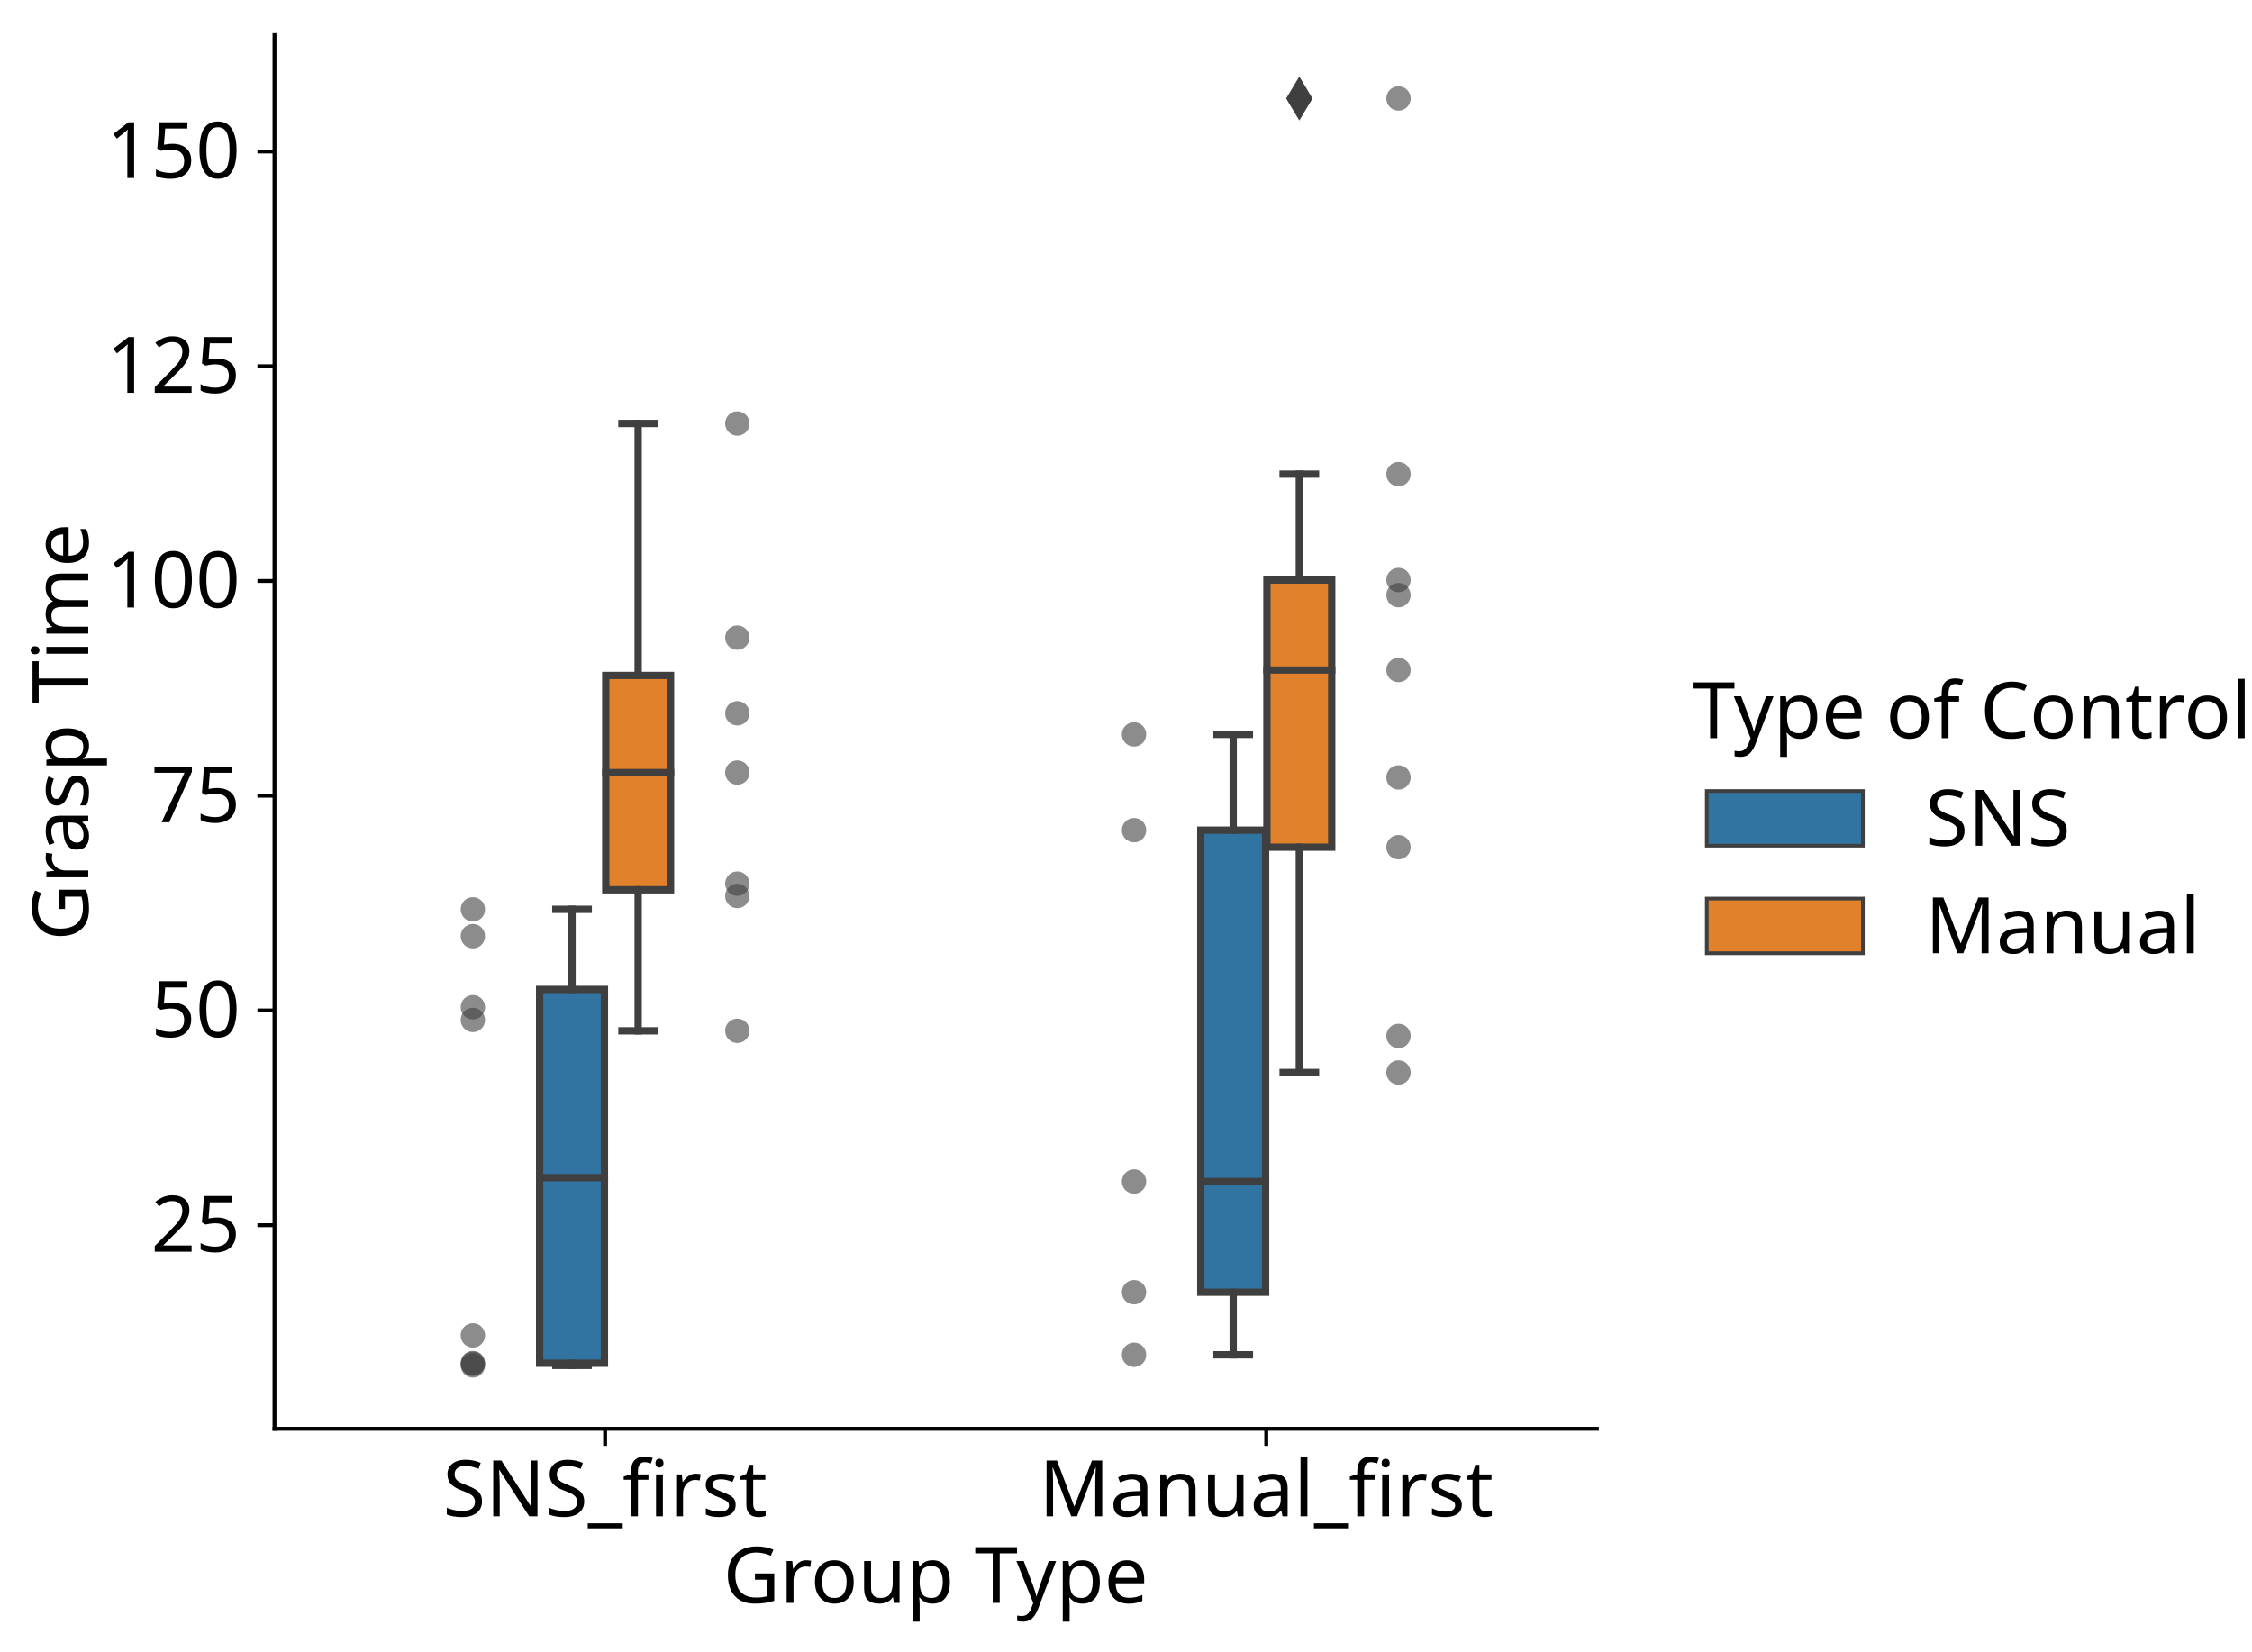
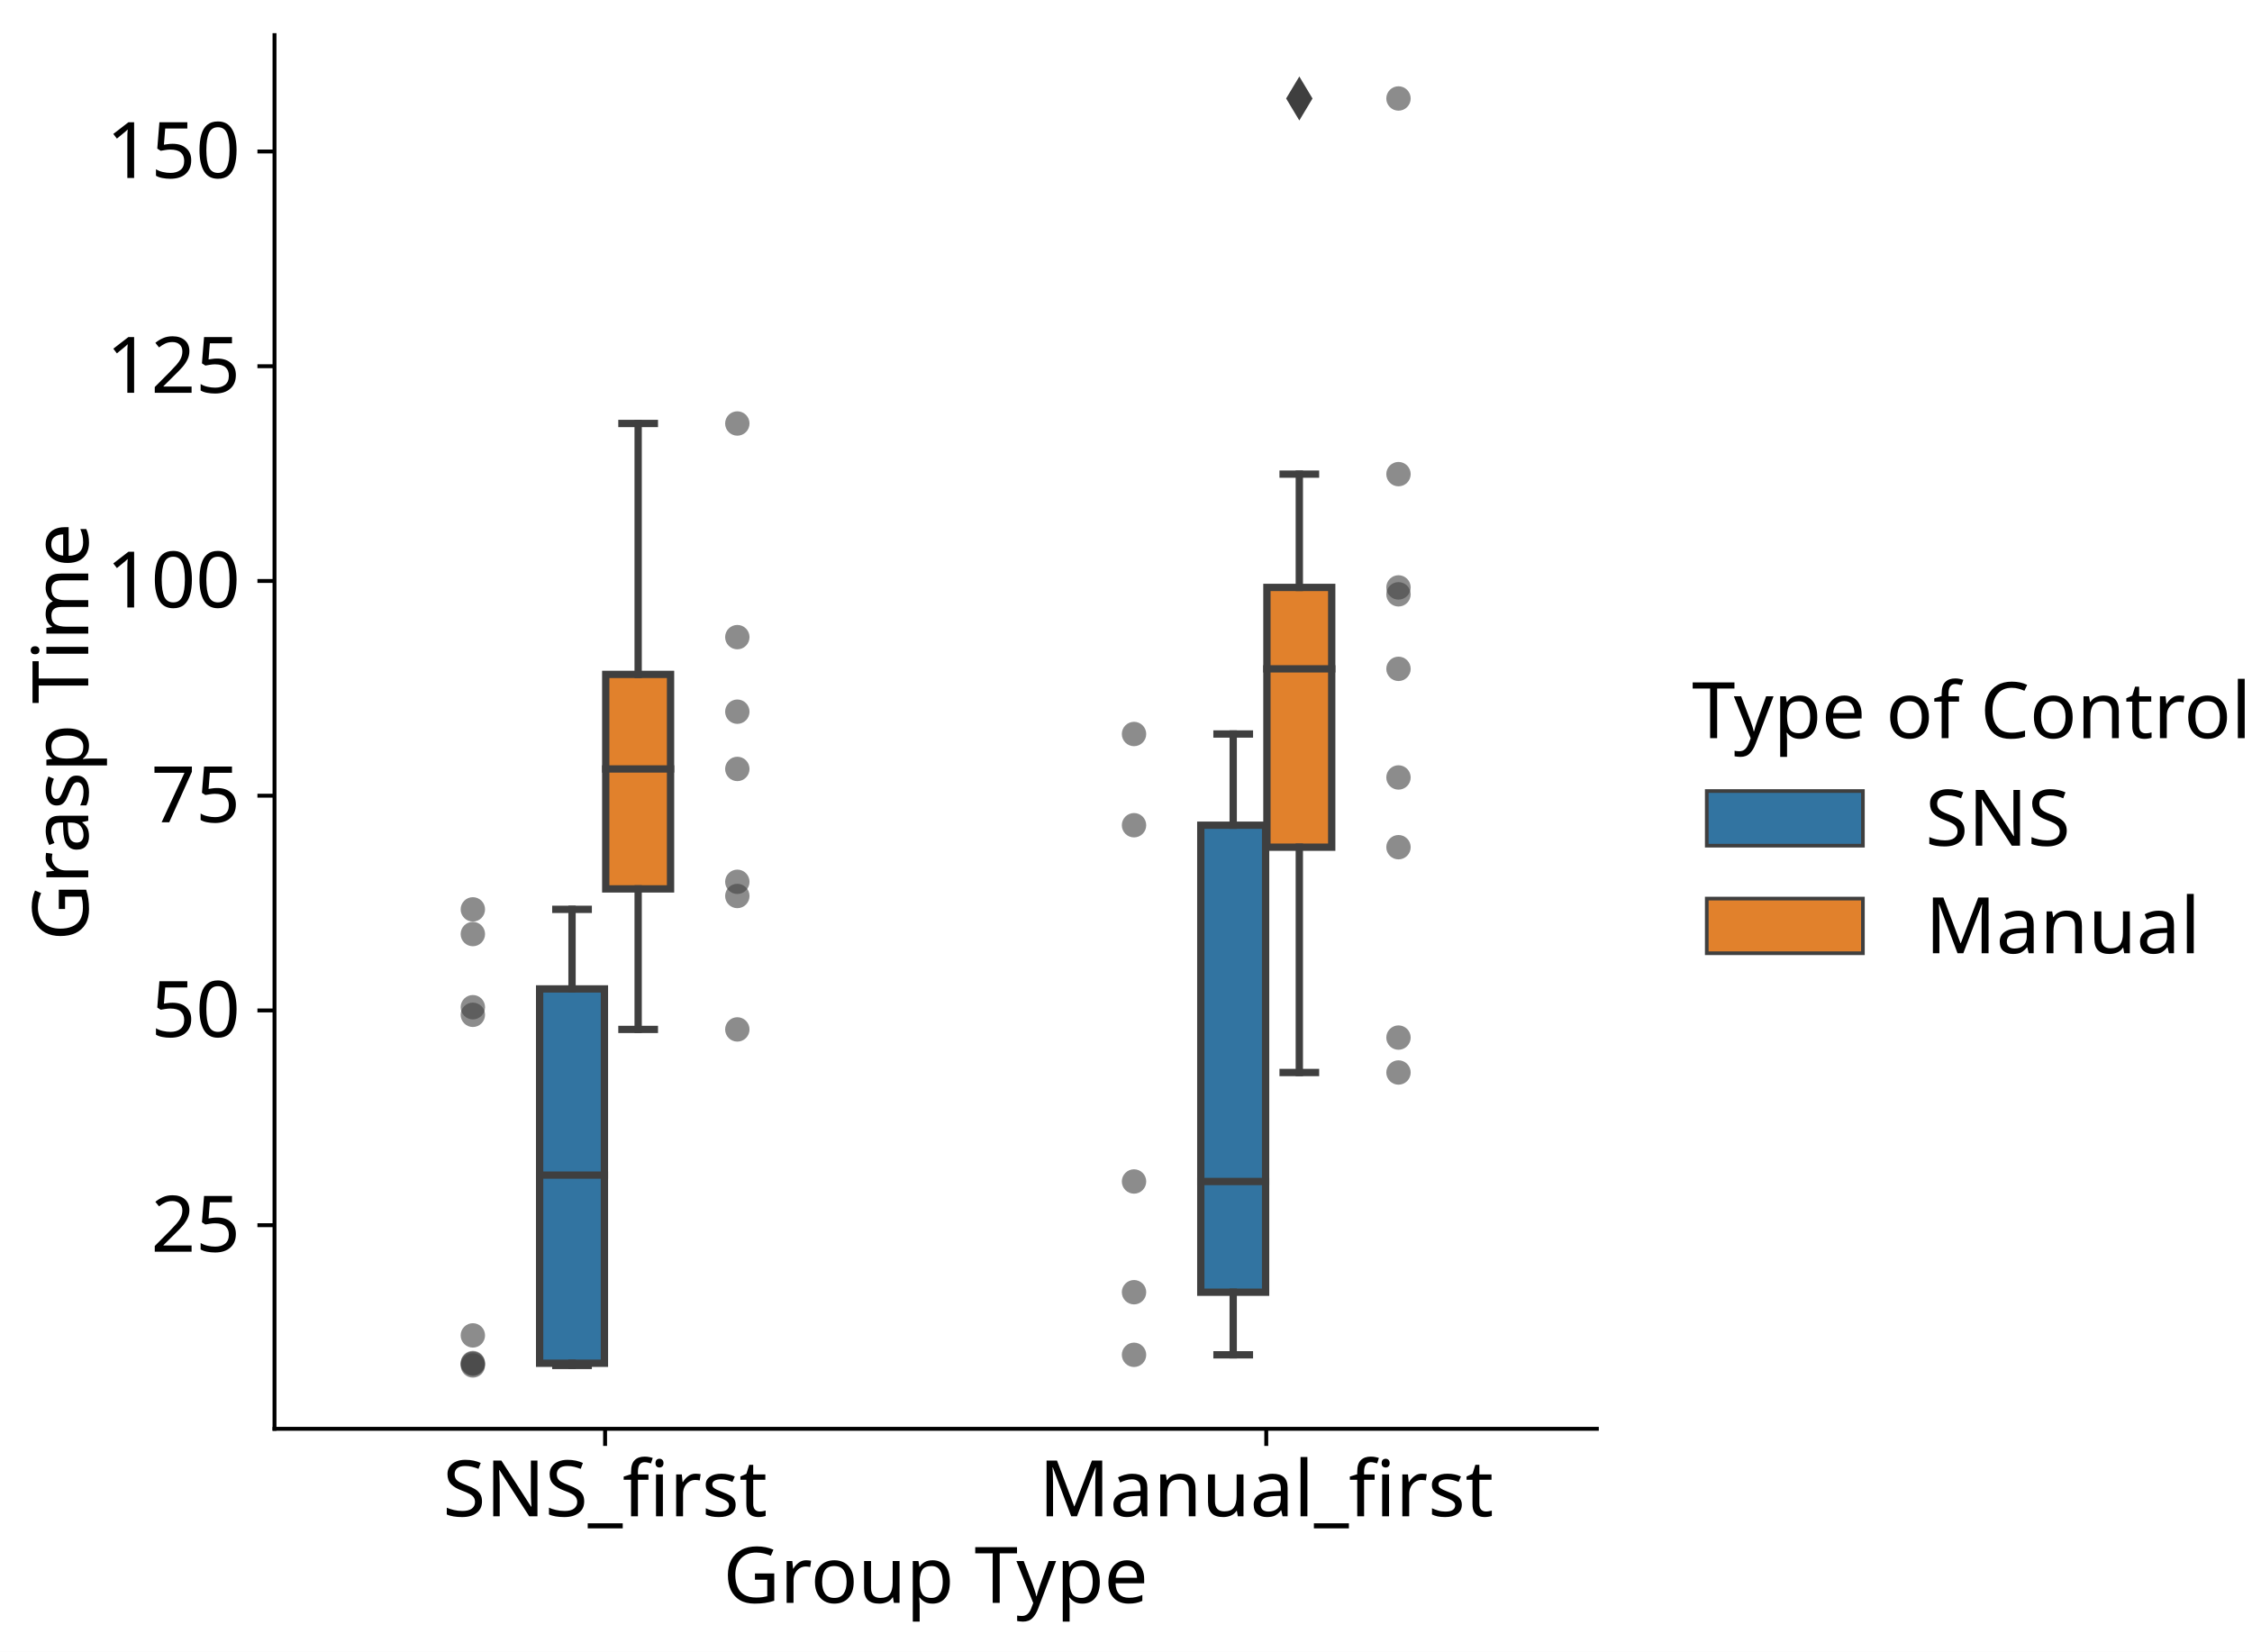
<svg xmlns="http://www.w3.org/2000/svg" xmlns:xlink="http://www.w3.org/1999/xlink" width="461.538pt" height="338.558pt" viewBox="0 0 461.538 338.558" version="1.1">
  <defs>
    <style type="text/css">*{stroke-linejoin: round; stroke-linecap: butt}</style>
  </defs>
  <g id="figure_1">
    <g id="patch_1">
      <path d="M 0 338.558  L 461.538 338.558  L 461.538 0  L 0 0  z " style="fill: #ffffff" />
    </g>
    <g id="axes_1">
      <g id="patch_2">
        <path d="M 56.258 292.84  L 327.267 292.84  L 327.267 7.2  L 56.258 7.2  z " style="fill: #ffffff" />
      </g>
      <g id="patch_3">
-         <path d="M 110.595 279.404  L 123.874 279.404  L 123.874 202.793  L 110.595 202.793  L 110.595 279.404  z " clip-path="url(#p6a004d9e7d)" style="fill: #3274a1; stroke: #3f3f3f; stroke-width: 1.5; stroke-linejoin: miter" />
+         <path d="M 110.595 279.404  L 123.874 279.404  L 123.874 202.683  L 110.595 202.683  L 110.595 279.404  z " clip-path="url(#pd348c0fd09)" style="fill: #3274a1; stroke: #3f3f3f; stroke-width: 1.5; stroke-linejoin: miter" />
      </g>
      <g id="patch_4">
-         <path d="M 124.145 182.372  L 137.425 182.372  L 137.425 138.436  L 124.145 138.436  L 124.145 182.372  z " clip-path="url(#p6a004d9e7d)" style="fill: #e1812c; stroke: #3f3f3f; stroke-width: 1.5; stroke-linejoin: miter" />
+         <path d="M 124.145 182.182  L 137.425 182.182  L 137.425 138.223  L 124.145 138.223  L 124.145 182.182  z " clip-path="url(#pd348c0fd09)" style="fill: #e1812c; stroke: #3f3f3f; stroke-width: 1.5; stroke-linejoin: miter" />
      </g>
      <g id="patch_5">
-         <path d="M 246.1 264.845  L 259.379 264.845  L 259.379 170.147  L 246.1 170.147  L 246.1 264.845  z " clip-path="url(#p6a004d9e7d)" style="fill: #3274a1; stroke: #3f3f3f; stroke-width: 1.5; stroke-linejoin: miter" />
+         <path d="M 246.1 264.845  L 259.379 264.845  L 259.379 169.133  L 246.1 169.133  L 246.1 264.845  z " clip-path="url(#pd348c0fd09)" style="fill: #3274a1; stroke: #3f3f3f; stroke-width: 1.5; stroke-linejoin: miter" />
      </g>
      <g id="patch_6">
-         <path d="M 259.65 173.636  L 272.93 173.636  L 272.93 118.874  L 259.65 118.874  L 259.65 173.636  z " clip-path="url(#p6a004d9e7d)" style="fill: #e1812c; stroke: #3f3f3f; stroke-width: 1.5; stroke-linejoin: miter" />
+         <path d="M 259.65 173.636  L 272.93 173.636  L 272.93 120.394  L 259.65 120.394  L 259.65 173.636  z " clip-path="url(#pd348c0fd09)" style="fill: #e1812c; stroke: #3f3f3f; stroke-width: 1.5; stroke-linejoin: miter" />
      </g>
      <g id="patch_7">
-         <path d="M 124.01 295.116  L 124.01 295.116  L 124.01 295.116  L 124.01 295.116  z " clip-path="url(#p6a004d9e7d)" style="fill: #3274a1; stroke: #3f3f3f; stroke-width: 0.75; stroke-linejoin: miter" />
+         <path d="M 124.01 295.116  L 124.01 295.116  L 124.01 295.116  L 124.01 295.116  z " clip-path="url(#pd348c0fd09)" style="fill: #3274a1; stroke: #3f3f3f; stroke-width: 0.75; stroke-linejoin: miter" />
      </g>
      <g id="patch_8">
-         <path d="M 124.01 295.116  L 124.01 295.116  L 124.01 295.116  L 124.01 295.116  z " clip-path="url(#p6a004d9e7d)" style="fill: #e1812c; stroke: #3f3f3f; stroke-width: 0.75; stroke-linejoin: miter" />
+         <path d="M 124.01 295.116  L 124.01 295.116  L 124.01 295.116  L 124.01 295.116  z " clip-path="url(#pd348c0fd09)" style="fill: #e1812c; stroke: #3f3f3f; stroke-width: 0.75; stroke-linejoin: miter" />
      </g>
      <g id="PathCollection_1" />
      <g id="PathCollection_2" />
      <g id="matplotlib.axis_1">
        <g id="xtick_1">
          <g id="line2d_1">
            <defs>
-               <path id="m96b68b3f55" d="M 0 0  L 0 3.5  " style="stroke: #000000; stroke-width: 0.8" />
+               <path id="m8a9ae9a262" d="M 0 0  L 0 3.5  " style="stroke: #000000; stroke-width: 0.8" />
            </defs>
            <g>
-               <use xlink:href="#m96b68b3f55" x="124.01" y="292.84" style="stroke: #000000; stroke-width: 0.8" />
+               <use xlink:href="#m8a9ae9a262" x="124.01" y="292.84" style="stroke: #000000; stroke-width: 0.8" />
            </g>
          </g>
          <g id="text_1">
            <text style="font: 16px 'Calibri'; text-anchor: middle" x="124.01" y="310.777" transform="rotate(-0 124.0099 310.7775)">SNS_first</text>
          </g>
        </g>
        <g id="xtick_2">
          <g id="line2d_2">
            <g>
-               <use xlink:href="#m96b68b3f55" x="259.515" y="292.84" style="stroke: #000000; stroke-width: 0.8" />
+               <use xlink:href="#m8a9ae9a262" x="259.515" y="292.84" style="stroke: #000000; stroke-width: 0.8" />
            </g>
          </g>
          <g id="text_2">
            <text style="font: 16px 'Calibri'; text-anchor: middle" x="259.515" y="310.777" transform="rotate(-0 259.5145 310.7775)">Manual_first</text>
          </g>
        </g>
        <g id="text_3">
          <text style="font: 16px 'Calibri'; text-anchor: middle" x="191.762" y="328.512" transform="rotate(-0 191.7622 328.5125)">Group Type</text>
        </g>
      </g>
      <g id="matplotlib.axis_2">
        <g id="ytick_1">
          <g id="line2d_3">
            <defs>
-               <path id="mfc2d8bbed4" d="M 0 0  L -3.5 0  " style="stroke: #000000; stroke-width: 0.8" />
+               <path id="m097714bd50" d="M 0 0  L -3.5 0  " style="stroke: #000000; stroke-width: 0.8" />
            </defs>
            <g>
-               <use xlink:href="#mfc2d8bbed4" x="56.258" y="251.104" style="stroke: #000000; stroke-width: 0.8" />
+               <use xlink:href="#m097714bd50" x="56.258" y="251.104" style="stroke: #000000; stroke-width: 0.8" />
            </g>
          </g>
          <g id="text_4">
            <text style="font: 16px 'Calibri'; text-anchor: end" x="49.258" y="256.545" transform="rotate(-0 49.2575 256.5454)">25</text>
          </g>
        </g>
        <g id="ytick_2">
          <g id="line2d_4">
            <g>
-               <use xlink:href="#mfc2d8bbed4" x="56.258" y="207.092" style="stroke: #000000; stroke-width: 0.8" />
+               <use xlink:href="#m097714bd50" x="56.258" y="207.092" style="stroke: #000000; stroke-width: 0.8" />
            </g>
          </g>
          <g id="text_5">
            <text style="font: 16px 'Calibri'; text-anchor: end" x="49.258" y="212.533" transform="rotate(-0 49.2575 212.5334)">50</text>
          </g>
        </g>
        <g id="ytick_3">
          <g id="line2d_5">
            <g>
-               <use xlink:href="#mfc2d8bbed4" x="56.258" y="163.08" style="stroke: #000000; stroke-width: 0.8" />
+               <use xlink:href="#m097714bd50" x="56.258" y="163.08" style="stroke: #000000; stroke-width: 0.8" />
            </g>
          </g>
          <g id="text_6">
            <text style="font: 16px 'Calibri'; text-anchor: end" x="49.258" y="168.521" transform="rotate(-0 49.2575 168.5214)">75</text>
          </g>
        </g>
        <g id="ytick_4">
          <g id="line2d_6">
            <g>
-               <use xlink:href="#mfc2d8bbed4" x="56.258" y="119.068" style="stroke: #000000; stroke-width: 0.8" />
+               <use xlink:href="#m097714bd50" x="56.258" y="119.068" style="stroke: #000000; stroke-width: 0.8" />
            </g>
          </g>
          <g id="text_7">
            <text style="font: 16px 'Calibri'; text-anchor: end" x="49.258" y="124.509" transform="rotate(-0 49.2575 124.5094)">100</text>
          </g>
        </g>
        <g id="ytick_5">
          <g id="line2d_7">
            <g>
-               <use xlink:href="#mfc2d8bbed4" x="56.258" y="75.056" style="stroke: #000000; stroke-width: 0.8" />
+               <use xlink:href="#m097714bd50" x="56.258" y="75.056" style="stroke: #000000; stroke-width: 0.8" />
            </g>
          </g>
          <g id="text_8">
            <text style="font: 16px 'Calibri'; text-anchor: end" x="49.258" y="80.497" transform="rotate(-0 49.2575 80.49732)">125</text>
          </g>
        </g>
        <g id="ytick_6">
          <g id="line2d_8">
            <g>
-               <use xlink:href="#mfc2d8bbed4" x="56.258" y="31.044" style="stroke: #000000; stroke-width: 0.8" />
+               <use xlink:href="#m097714bd50" x="56.258" y="31.044" style="stroke: #000000; stroke-width: 0.8" />
            </g>
          </g>
          <g id="text_9">
            <text style="font: 16px 'Calibri'; text-anchor: end" x="49.258" y="36.485" transform="rotate(-0 49.2575 36.48529)">150</text>
          </g>
        </g>
        <g id="text_10">
          <text style="font: 16px 'Calibri'; text-anchor: middle" x="18.082" y="150.02" transform="rotate(-90 18.0825 150.02)">Grasp Time</text>
        </g>
      </g>
      <g id="line2d_9">
-         <path d="M 117.235 279.404  L 117.235 279.856  " clip-path="url(#p6a004d9e7d)" style="fill: none; stroke: #3f3f3f; stroke-width: 1.5; stroke-linecap: square" />
+         <path d="M 117.235 279.404  L 117.235 279.856  " clip-path="url(#pd348c0fd09)" style="fill: none; stroke: #3f3f3f; stroke-width: 1.5; stroke-linecap: square" />
      </g>
      <g id="line2d_10">
-         <path d="M 117.235 202.793  L 117.235 186.38  " clip-path="url(#p6a004d9e7d)" style="fill: none; stroke: #3f3f3f; stroke-width: 1.5; stroke-linecap: square" />
+         <path d="M 117.235 202.683  L 117.235 186.38  " clip-path="url(#pd348c0fd09)" style="fill: none; stroke: #3f3f3f; stroke-width: 1.5; stroke-linecap: square" />
      </g>
      <g id="line2d_11">
-         <path d="M 113.915 279.856  L 120.554 279.856  " clip-path="url(#p6a004d9e7d)" style="fill: none; stroke: #3f3f3f; stroke-width: 1.5; stroke-linecap: square" />
+         <path d="M 113.915 279.856  L 120.554 279.856  " clip-path="url(#pd348c0fd09)" style="fill: none; stroke: #3f3f3f; stroke-width: 1.5; stroke-linecap: square" />
      </g>
      <g id="line2d_12">
-         <path d="M 113.915 186.38  L 120.554 186.38  " clip-path="url(#p6a004d9e7d)" style="fill: none; stroke: #3f3f3f; stroke-width: 1.5; stroke-linecap: square" />
+         <path d="M 113.915 186.38  L 120.554 186.38  " clip-path="url(#pd348c0fd09)" style="fill: none; stroke: #3f3f3f; stroke-width: 1.5; stroke-linecap: square" />
      </g>
      <g id="line2d_13" />
      <g id="line2d_14">
-         <path d="M 130.785 182.372  L 130.785 211.27  " clip-path="url(#p6a004d9e7d)" style="fill: none; stroke: #3f3f3f; stroke-width: 1.5; stroke-linecap: square" />
+         <path d="M 130.785 182.182  L 130.785 210.985  " clip-path="url(#pd348c0fd09)" style="fill: none; stroke: #3f3f3f; stroke-width: 1.5; stroke-linecap: square" />
      </g>
      <g id="line2d_15">
-         <path d="M 130.785 138.436  L 130.785 86.798  " clip-path="url(#p6a004d9e7d)" style="fill: none; stroke: #3f3f3f; stroke-width: 1.5; stroke-linecap: square" />
+         <path d="M 130.785 138.223  L 130.785 86.798  " clip-path="url(#pd348c0fd09)" style="fill: none; stroke: #3f3f3f; stroke-width: 1.5; stroke-linecap: square" />
      </g>
      <g id="line2d_16">
-         <path d="M 127.465 211.27  L 134.105 211.27  " clip-path="url(#p6a004d9e7d)" style="fill: none; stroke: #3f3f3f; stroke-width: 1.5; stroke-linecap: square" />
+         <path d="M 127.465 210.985  L 134.105 210.985  " clip-path="url(#pd348c0fd09)" style="fill: none; stroke: #3f3f3f; stroke-width: 1.5; stroke-linecap: square" />
      </g>
      <g id="line2d_17">
-         <path d="M 127.465 86.798  L 134.105 86.798  " clip-path="url(#p6a004d9e7d)" style="fill: none; stroke: #3f3f3f; stroke-width: 1.5; stroke-linecap: square" />
+         <path d="M 127.465 86.798  L 134.105 86.798  " clip-path="url(#pd348c0fd09)" style="fill: none; stroke: #3f3f3f; stroke-width: 1.5; stroke-linecap: square" />
      </g>
      <g id="line2d_18" />
      <g id="line2d_19">
-         <path d="M 252.739 264.845  L 252.739 277.675  " clip-path="url(#p6a004d9e7d)" style="fill: none; stroke: #3f3f3f; stroke-width: 1.5; stroke-linecap: square" />
+         <path d="M 252.739 264.845  L 252.739 277.675  " clip-path="url(#pd348c0fd09)" style="fill: none; stroke: #3f3f3f; stroke-width: 1.5; stroke-linecap: square" />
      </g>
      <g id="line2d_20">
-         <path d="M 252.739 170.147  L 252.739 150.516  " clip-path="url(#p6a004d9e7d)" style="fill: none; stroke: #3f3f3f; stroke-width: 1.5; stroke-linecap: square" />
+         <path d="M 252.739 169.133  L 252.739 150.438  " clip-path="url(#pd348c0fd09)" style="fill: none; stroke: #3f3f3f; stroke-width: 1.5; stroke-linecap: square" />
      </g>
      <g id="line2d_21">
-         <path d="M 249.419 277.675  L 256.059 277.675  " clip-path="url(#p6a004d9e7d)" style="fill: none; stroke: #3f3f3f; stroke-width: 1.5; stroke-linecap: square" />
+         <path d="M 249.419 277.675  L 256.059 277.675  " clip-path="url(#pd348c0fd09)" style="fill: none; stroke: #3f3f3f; stroke-width: 1.5; stroke-linecap: square" />
      </g>
      <g id="line2d_22">
-         <path d="M 249.419 150.516  L 256.059 150.516  " clip-path="url(#p6a004d9e7d)" style="fill: none; stroke: #3f3f3f; stroke-width: 1.5; stroke-linecap: square" />
+         <path d="M 249.419 150.438  L 256.059 150.438  " clip-path="url(#pd348c0fd09)" style="fill: none; stroke: #3f3f3f; stroke-width: 1.5; stroke-linecap: square" />
      </g>
      <g id="line2d_23" />
      <g id="line2d_24">
-         <path d="M 266.29 173.636  L 266.29 219.813  " clip-path="url(#p6a004d9e7d)" style="fill: none; stroke: #3f3f3f; stroke-width: 1.5; stroke-linecap: square" />
+         <path d="M 266.29 173.636  L 266.29 219.813  " clip-path="url(#pd348c0fd09)" style="fill: none; stroke: #3f3f3f; stroke-width: 1.5; stroke-linecap: square" />
      </g>
      <g id="line2d_25">
-         <path d="M 266.29 118.874  L 266.29 97.175  " clip-path="url(#p6a004d9e7d)" style="fill: none; stroke: #3f3f3f; stroke-width: 1.5; stroke-linecap: square" />
+         <path d="M 266.29 120.394  L 266.29 97.175  " clip-path="url(#pd348c0fd09)" style="fill: none; stroke: #3f3f3f; stroke-width: 1.5; stroke-linecap: square" />
      </g>
      <g id="line2d_26">
-         <path d="M 262.97 219.813  L 269.61 219.813  " clip-path="url(#p6a004d9e7d)" style="fill: none; stroke: #3f3f3f; stroke-width: 1.5; stroke-linecap: square" />
+         <path d="M 262.97 219.813  L 269.61 219.813  " clip-path="url(#pd348c0fd09)" style="fill: none; stroke: #3f3f3f; stroke-width: 1.5; stroke-linecap: square" />
      </g>
      <g id="line2d_27">
-         <path d="M 262.97 97.175  L 269.61 97.175  " clip-path="url(#p6a004d9e7d)" style="fill: none; stroke: #3f3f3f; stroke-width: 1.5; stroke-linecap: square" />
+         <path d="M 262.97 97.175  L 269.61 97.175  " clip-path="url(#pd348c0fd09)" style="fill: none; stroke: #3f3f3f; stroke-width: 1.5; stroke-linecap: square" />
      </g>
      <g id="line2d_28">
        <defs>
-           <path id="m9a90538fd3" d="M 0 3.536  L 2.121 0  L 0 -3.536  L -2.121 0  z " style="stroke: #3f3f3f; stroke-linejoin: miter" />
-         </defs>
-         <g clip-path="url(#p6a004d9e7d)">
-           <use xlink:href="#m9a90538fd3" x="266.29" y="20.184" style="fill: #3f3f3f; stroke: #3f3f3f; stroke-linejoin: miter" />
+           <path id="m9fe996f8ca" d="M 0 3.536  L 2.121 0  L 0 -3.536  L -2.121 0  z " style="stroke: #3f3f3f; stroke-linejoin: miter" />
+         </defs>
+         <g clip-path="url(#pd348c0fd09)">
+           <use xlink:href="#m9fe996f8ca" x="266.29" y="20.184" style="fill: #3f3f3f; stroke: #3f3f3f; stroke-linejoin: miter" />
        </g>
      </g>
      <g id="line2d_29">
-         <path d="M 110.595 241.37  L 123.874 241.37  " clip-path="url(#p6a004d9e7d)" style="fill: none; stroke: #3f3f3f; stroke-width: 1.5; stroke-linecap: square" />
+         <path d="M 110.595 240.843  L 123.874 240.843  " clip-path="url(#pd348c0fd09)" style="fill: none; stroke: #3f3f3f; stroke-width: 1.5; stroke-linecap: square" />
      </g>
      <g id="line2d_30">
-         <path d="M 124.145 158.344  L 137.425 158.344  " clip-path="url(#p6a004d9e7d)" style="fill: none; stroke: #3f3f3f; stroke-width: 1.5; stroke-linecap: square" />
+         <path d="M 124.145 157.598  L 137.425 157.598  " clip-path="url(#pd348c0fd09)" style="fill: none; stroke: #3f3f3f; stroke-width: 1.5; stroke-linecap: square" />
      </g>
      <g id="line2d_31">
-         <path d="M 246.1 242.15  L 259.379 242.15  " clip-path="url(#p6a004d9e7d)" style="fill: none; stroke: #3f3f3f; stroke-width: 1.5; stroke-linecap: square" />
+         <path d="M 246.1 242.15  L 259.379 242.15  " clip-path="url(#pd348c0fd09)" style="fill: none; stroke: #3f3f3f; stroke-width: 1.5; stroke-linecap: square" />
      </g>
      <g id="line2d_32">
-         <path d="M 259.65 137.323  L 272.93 137.323  " clip-path="url(#p6a004d9e7d)" style="fill: none; stroke: #3f3f3f; stroke-width: 1.5; stroke-linecap: square" />
+         <path d="M 259.65 137.083  L 272.93 137.083  " clip-path="url(#pd348c0fd09)" style="fill: none; stroke: #3f3f3f; stroke-width: 1.5; stroke-linecap: square" />
      </g>
      <g id="patch_9">
        <path d="M 56.258 292.84  L 56.258 7.2  " style="fill: none; stroke: #000000; stroke-width: 0.8; stroke-linejoin: miter; stroke-linecap: square" />
      </g>
      <g id="patch_10">
        <path d="M 56.258 292.84  L 327.267 292.84  " style="fill: none; stroke: #000000; stroke-width: 0.8; stroke-linejoin: miter; stroke-linecap: square" />
      </g>
      <g id="PathCollection_3">
        <defs>
-           <path id="C0_0_780161387d" d="M 0 2.5  C 0.663 2.5 1.299 2.237 1.768 1.768  C 2.237 1.299 2.5 0.663 2.5 -0  C 2.5 -0.663 2.237 -1.299 1.768 -1.768  C 1.299 -2.237 0.663 -2.5 0 -2.5  C -0.663 -2.5 -1.299 -2.237 -1.768 -1.768  C -2.237 -1.299 -2.5 -0.663 -2.5 0  C -2.5 0.663 -2.237 1.299 -1.768 1.768  C -1.299 2.237 -0.663 2.5 0 2.5  z " />
-         </defs>
-         <g clip-path="url(#p6a004d9e7d)">
-           <use xlink:href="#C0_0_780161387d" x="96.909" y="279.856" style="fill: #404040; fill-opacity: 0.6" />
-         </g>
-         <g clip-path="url(#p6a004d9e7d)">
-           <use xlink:href="#C0_0_780161387d" x="96.909" y="279.362" style="fill: #404040; fill-opacity: 0.6" />
-         </g>
-         <g clip-path="url(#p6a004d9e7d)">
-           <use xlink:href="#C0_0_780161387d" x="96.909" y="191.876" style="fill: #404040; fill-opacity: 0.6" />
-         </g>
-         <g clip-path="url(#p6a004d9e7d)">
-           <use xlink:href="#C0_0_780161387d" x="96.909" y="279.532" style="fill: #404040; fill-opacity: 0.6" />
-         </g>
-         <g clip-path="url(#p6a004d9e7d)">
-           <use xlink:href="#C0_0_780161387d" x="96.909" y="209.045" style="fill: #404040; fill-opacity: 0.6" />
-         </g>
-         <g clip-path="url(#p6a004d9e7d)">
-           <use xlink:href="#C0_0_780161387d" x="96.909" y="273.696" style="fill: #404040; fill-opacity: 0.6" />
-         </g>
-         <g clip-path="url(#p6a004d9e7d)">
-           <use xlink:href="#C0_0_780161387d" x="96.909" y="206.432" style="fill: #404040; fill-opacity: 0.6" />
-         </g>
-         <g clip-path="url(#p6a004d9e7d)">
-           <use xlink:href="#C0_0_780161387d" x="96.909" y="186.38" style="fill: #404040; fill-opacity: 0.6" />
+           <path id="C0_0_126c81c669" d="M 0 2.5  C 0.663 2.5 1.299 2.237 1.768 1.768  C 2.237 1.299 2.5 0.663 2.5 -0  C 2.5 -0.663 2.237 -1.299 1.768 -1.768  C 1.299 -2.237 0.663 -2.5 0 -2.5  C -0.663 -2.5 -1.299 -2.237 -1.768 -1.768  C -2.237 -1.299 -2.5 -0.663 -2.5 0  C -2.5 0.663 -2.237 1.299 -1.768 1.768  C -1.299 2.237 -0.663 2.5 0 2.5  z " />
+         </defs>
+         <g clip-path="url(#pd348c0fd09)">
+           <use xlink:href="#C0_0_126c81c669" x="96.909" y="279.856" style="fill: #404040; fill-opacity: 0.6" />
+         </g>
+         <g clip-path="url(#pd348c0fd09)">
+           <use xlink:href="#C0_0_126c81c669" x="96.909" y="279.362" style="fill: #404040; fill-opacity: 0.6" />
+         </g>
+         <g clip-path="url(#pd348c0fd09)">
+           <use xlink:href="#C0_0_126c81c669" x="96.909" y="191.438" style="fill: #404040; fill-opacity: 0.6" />
+         </g>
+         <g clip-path="url(#pd348c0fd09)">
+           <use xlink:href="#C0_0_126c81c669" x="96.909" y="279.532" style="fill: #404040; fill-opacity: 0.6" />
+         </g>
+         <g clip-path="url(#pd348c0fd09)">
+           <use xlink:href="#C0_0_126c81c669" x="96.909" y="207.99" style="fill: #404040; fill-opacity: 0.6" />
+         </g>
+         <g clip-path="url(#pd348c0fd09)">
+           <use xlink:href="#C0_0_126c81c669" x="96.909" y="273.696" style="fill: #404040; fill-opacity: 0.6" />
+         </g>
+         <g clip-path="url(#pd348c0fd09)">
+           <use xlink:href="#C0_0_126c81c669" x="96.909" y="206.432" style="fill: #404040; fill-opacity: 0.6" />
+         </g>
+         <g clip-path="url(#pd348c0fd09)">
+           <use xlink:href="#C0_0_126c81c669" x="96.909" y="186.38" style="fill: #404040; fill-opacity: 0.6" />
        </g>
      </g>
      <g id="PathCollection_4">
        <defs>
-           <path id="C1_0_59b4ae78a9" d="M 0 2.5  C 0.663 2.5 1.299 2.237 1.768 1.768  C 2.237 1.299 2.5 0.663 2.5 -0  C 2.5 -0.663 2.237 -1.299 1.768 -1.768  C 1.299 -2.237 0.663 -2.5 0 -2.5  C -0.663 -2.5 -1.299 -2.237 -1.768 -1.768  C -2.237 -1.299 -2.5 -0.663 -2.5 0  C -2.5 0.663 -2.237 1.299 -1.768 1.768  C -1.299 2.237 -0.663 2.5 0 2.5  z " />
-         </defs>
-         <g clip-path="url(#p6a004d9e7d)">
-           <use xlink:href="#C1_0_59b4ae78a9" x="151.111" y="130.682" style="fill: #404040; fill-opacity: 0.6" />
-         </g>
-         <g clip-path="url(#p6a004d9e7d)">
-           <use xlink:href="#C1_0_59b4ae78a9" x="151.111" y="158.344" style="fill: #404040; fill-opacity: 0.6" />
-         </g>
-         <g clip-path="url(#p6a004d9e7d)">
-           <use xlink:href="#C1_0_59b4ae78a9" x="151.111" y="211.27" style="fill: #404040; fill-opacity: 0.6" />
-         </g>
-         <g clip-path="url(#p6a004d9e7d)">
-           <use xlink:href="#C1_0_59b4ae78a9" x="151.111" y="183.637" style="fill: #404040; fill-opacity: 0.6" />
-         </g>
-         <g clip-path="url(#p6a004d9e7d)">
-           <use xlink:href="#C1_0_59b4ae78a9" x="151.111" y="181.107" style="fill: #404040; fill-opacity: 0.6" />
-         </g>
-         <g clip-path="url(#p6a004d9e7d)">
-           <use xlink:href="#C1_0_59b4ae78a9" x="151.111" y="86.798" style="fill: #404040; fill-opacity: 0.6" />
-         </g>
-         <g clip-path="url(#p6a004d9e7d)">
-           <use xlink:href="#C1_0_59b4ae78a9" x="151.111" y="146.19" style="fill: #404040; fill-opacity: 0.6" />
+           <path id="C1_0_be0093eab4" d="M 0 2.5  C 0.663 2.5 1.299 2.237 1.768 1.768  C 2.237 1.299 2.5 0.663 2.5 -0  C 2.5 -0.663 2.237 -1.299 1.768 -1.768  C 1.299 -2.237 0.663 -2.5 0 -2.5  C -0.663 -2.5 -1.299 -2.237 -1.768 -1.768  C -2.237 -1.299 -2.5 -0.663 -2.5 0  C -2.5 0.663 -2.237 1.299 -1.768 1.768  C -1.299 2.237 -0.663 2.5 0 2.5  z " />
+         </defs>
+         <g clip-path="url(#pd348c0fd09)">
+           <use xlink:href="#C1_0_be0093eab4" x="151.111" y="130.582" style="fill: #404040; fill-opacity: 0.6" />
+         </g>
+         <g clip-path="url(#pd348c0fd09)">
+           <use xlink:href="#C1_0_be0093eab4" x="151.111" y="157.598" style="fill: #404040; fill-opacity: 0.6" />
+         </g>
+         <g clip-path="url(#pd348c0fd09)">
+           <use xlink:href="#C1_0_be0093eab4" x="151.111" y="210.985" style="fill: #404040; fill-opacity: 0.6" />
+         </g>
+         <g clip-path="url(#pd348c0fd09)">
+           <use xlink:href="#C1_0_be0093eab4" x="151.111" y="183.637" style="fill: #404040; fill-opacity: 0.6" />
+         </g>
+         <g clip-path="url(#pd348c0fd09)">
+           <use xlink:href="#C1_0_be0093eab4" x="151.111" y="180.727" style="fill: #404040; fill-opacity: 0.6" />
+         </g>
+         <g clip-path="url(#pd348c0fd09)">
+           <use xlink:href="#C1_0_be0093eab4" x="151.111" y="86.798" style="fill: #404040; fill-opacity: 0.6" />
+         </g>
+         <g clip-path="url(#pd348c0fd09)">
+           <use xlink:href="#C1_0_be0093eab4" x="151.111" y="145.864" style="fill: #404040; fill-opacity: 0.6" />
        </g>
      </g>
      <g id="PathCollection_5">
        <defs>
-           <path id="C2_0_bf7e75a8cb" d="M 0 2.5  C 0.663 2.5 1.299 2.237 1.768 1.768  C 2.237 1.299 2.5 0.663 2.5 -0  C 2.5 -0.663 2.237 -1.299 1.768 -1.768  C 1.299 -2.237 0.663 -2.5 0 -2.5  C -0.663 -2.5 -1.299 -2.237 -1.768 -1.768  C -2.237 -1.299 -2.5 -0.663 -2.5 0  C -2.5 0.663 -2.237 1.299 -1.768 1.768  C -1.299 2.237 -0.663 2.5 0 2.5  z " />
-         </defs>
-         <g clip-path="url(#p6a004d9e7d)">
-           <use xlink:href="#C2_0_bf7e75a8cb" x="232.414" y="277.675" style="fill: #404040; fill-opacity: 0.6" />
-         </g>
-         <g clip-path="url(#p6a004d9e7d)">
-           <use xlink:href="#C2_0_bf7e75a8cb" x="232.414" y="242.15" style="fill: #404040; fill-opacity: 0.6" />
-         </g>
-         <g clip-path="url(#p6a004d9e7d)">
-           <use xlink:href="#C2_0_bf7e75a8cb" x="232.414" y="170.147" style="fill: #404040; fill-opacity: 0.6" />
-         </g>
-         <g clip-path="url(#p6a004d9e7d)">
-           <use xlink:href="#C2_0_bf7e75a8cb" x="232.414" y="264.845" style="fill: #404040; fill-opacity: 0.6" />
-         </g>
-         <g clip-path="url(#p6a004d9e7d)">
-           <use xlink:href="#C2_0_bf7e75a8cb" x="232.414" y="150.516" style="fill: #404040; fill-opacity: 0.6" />
+           <path id="C2_0_b0b68d9952" d="M 0 2.5  C 0.663 2.5 1.299 2.237 1.768 1.768  C 2.237 1.299 2.5 0.663 2.5 -0  C 2.5 -0.663 2.237 -1.299 1.768 -1.768  C 1.299 -2.237 0.663 -2.5 0 -2.5  C -0.663 -2.5 -1.299 -2.237 -1.768 -1.768  C -2.237 -1.299 -2.5 -0.663 -2.5 0  C -2.5 0.663 -2.237 1.299 -1.768 1.768  C -1.299 2.237 -0.663 2.5 0 2.5  z " />
+         </defs>
+         <g clip-path="url(#pd348c0fd09)">
+           <use xlink:href="#C2_0_b0b68d9952" x="232.414" y="277.675" style="fill: #404040; fill-opacity: 0.6" />
+         </g>
+         <g clip-path="url(#pd348c0fd09)">
+           <use xlink:href="#C2_0_b0b68d9952" x="232.414" y="242.15" style="fill: #404040; fill-opacity: 0.6" />
+         </g>
+         <g clip-path="url(#pd348c0fd09)">
+           <use xlink:href="#C2_0_b0b68d9952" x="232.414" y="169.133" style="fill: #404040; fill-opacity: 0.6" />
+         </g>
+         <g clip-path="url(#pd348c0fd09)">
+           <use xlink:href="#C2_0_b0b68d9952" x="232.414" y="264.845" style="fill: #404040; fill-opacity: 0.6" />
+         </g>
+         <g clip-path="url(#pd348c0fd09)">
+           <use xlink:href="#C2_0_b0b68d9952" x="232.414" y="150.438" style="fill: #404040; fill-opacity: 0.6" />
        </g>
      </g>
      <g id="PathCollection_6">
        <defs>
-           <path id="C3_0_2c1ac43e2a" d="M 0 2.5  C 0.663 2.5 1.299 2.237 1.768 1.768  C 2.237 1.299 2.5 0.663 2.5 -0  C 2.5 -0.663 2.237 -1.299 1.768 -1.768  C 1.299 -2.237 0.663 -2.5 0 -2.5  C -0.663 -2.5 -1.299 -2.237 -1.768 -1.768  C -2.237 -1.299 -2.5 -0.663 -2.5 0  C -2.5 0.663 -2.237 1.299 -1.768 1.768  C -1.299 2.237 -0.663 2.5 0 2.5  z " />
-         </defs>
-         <g clip-path="url(#p6a004d9e7d)">
-           <use xlink:href="#C3_0_2c1ac43e2a" x="286.615" y="97.175" style="fill: #404040; fill-opacity: 0.6" />
-         </g>
-         <g clip-path="url(#p6a004d9e7d)">
-           <use xlink:href="#C3_0_2c1ac43e2a" x="286.615" y="20.184" style="fill: #404040; fill-opacity: 0.6" />
-         </g>
-         <g clip-path="url(#p6a004d9e7d)">
-           <use xlink:href="#C3_0_2c1ac43e2a" x="286.615" y="118.874" style="fill: #404040; fill-opacity: 0.6" />
-         </g>
-         <g clip-path="url(#p6a004d9e7d)">
-           <use xlink:href="#C3_0_2c1ac43e2a" x="286.615" y="121.98" style="fill: #404040; fill-opacity: 0.6" />
-         </g>
-         <g clip-path="url(#p6a004d9e7d)">
-           <use xlink:href="#C3_0_2c1ac43e2a" x="286.615" y="137.323" style="fill: #404040; fill-opacity: 0.6" />
-         </g>
-         <g clip-path="url(#p6a004d9e7d)">
-           <use xlink:href="#C3_0_2c1ac43e2a" x="286.615" y="173.636" style="fill: #404040; fill-opacity: 0.6" />
-         </g>
-         <g clip-path="url(#p6a004d9e7d)">
-           <use xlink:href="#C3_0_2c1ac43e2a" x="286.615" y="212.324" style="fill: #404040; fill-opacity: 0.6" />
-         </g>
-         <g clip-path="url(#p6a004d9e7d)">
-           <use xlink:href="#C3_0_2c1ac43e2a" x="286.615" y="219.813" style="fill: #404040; fill-opacity: 0.6" />
-         </g>
-         <g clip-path="url(#p6a004d9e7d)">
-           <use xlink:href="#C3_0_2c1ac43e2a" x="286.615" y="159.343" style="fill: #404040; fill-opacity: 0.6" />
+           <path id="C3_0_d419c51a18" d="M 0 2.5  C 0.663 2.5 1.299 2.237 1.768 1.768  C 2.237 1.299 2.5 0.663 2.5 -0  C 2.5 -0.663 2.237 -1.299 1.768 -1.768  C 1.299 -2.237 0.663 -2.5 0 -2.5  C -0.663 -2.5 -1.299 -2.237 -1.768 -1.768  C -2.237 -1.299 -2.5 -0.663 -2.5 0  C -2.5 0.663 -2.237 1.299 -1.768 1.768  C -1.299 2.237 -0.663 2.5 0 2.5  z " />
+         </defs>
+         <g clip-path="url(#pd348c0fd09)">
+           <use xlink:href="#C3_0_d419c51a18" x="286.615" y="97.175" style="fill: #404040; fill-opacity: 0.6" />
+         </g>
+         <g clip-path="url(#pd348c0fd09)">
+           <use xlink:href="#C3_0_d419c51a18" x="286.615" y="20.184" style="fill: #404040; fill-opacity: 0.6" />
+         </g>
+         <g clip-path="url(#pd348c0fd09)">
+           <use xlink:href="#C3_0_d419c51a18" x="286.615" y="120.394" style="fill: #404040; fill-opacity: 0.6" />
+         </g>
+         <g clip-path="url(#pd348c0fd09)">
+           <use xlink:href="#C3_0_d419c51a18" x="286.615" y="121.809" style="fill: #404040; fill-opacity: 0.6" />
+         </g>
+         <g clip-path="url(#pd348c0fd09)">
+           <use xlink:href="#C3_0_d419c51a18" x="286.615" y="137.083" style="fill: #404040; fill-opacity: 0.6" />
+         </g>
+         <g clip-path="url(#pd348c0fd09)">
+           <use xlink:href="#C3_0_d419c51a18" x="286.615" y="173.636" style="fill: #404040; fill-opacity: 0.6" />
+         </g>
+         <g clip-path="url(#pd348c0fd09)">
+           <use xlink:href="#C3_0_d419c51a18" x="286.615" y="212.657" style="fill: #404040; fill-opacity: 0.6" />
+         </g>
+         <g clip-path="url(#pd348c0fd09)">
+           <use xlink:href="#C3_0_d419c51a18" x="286.615" y="219.813" style="fill: #404040; fill-opacity: 0.6" />
+         </g>
+         <g clip-path="url(#pd348c0fd09)">
+           <use xlink:href="#C3_0_d419c51a18" x="286.615" y="159.343" style="fill: #404040; fill-opacity: 0.6" />
        </g>
      </g>
    </g>
    <g id="legend_1">
      <g id="text_11">
        <text style="font: 16px 'Calibri'; text-anchor: start" x="346.75" y="151.28" transform="rotate(-0 346.75 151.28)">Type of Control</text>
      </g>
      <g id="patch_11">
        <path d="M 349.795 173.325  L 381.795 173.325  L 381.795 162.125  L 349.795 162.125  z " style="fill: #3274a1; stroke: #3f3f3f; stroke-width: 0.75; stroke-linejoin: miter" />
      </g>
      <g id="text_12">
        <text style="font: 16px 'Calibri'; text-anchor: start" x="394.595" y="173.325" transform="rotate(-0 394.595 173.325)">SNS</text>
      </g>
      <g id="patch_12">
        <path d="M 349.795 195.37  L 381.795 195.37  L 381.795 184.17  L 349.795 184.17  z " style="fill: #e1812c; stroke: #3f3f3f; stroke-width: 0.75; stroke-linejoin: miter" />
      </g>
      <g id="text_13">
        <text style="font: 16px 'Calibri'; text-anchor: start" x="394.595" y="195.37" transform="rotate(-0 394.595 195.37)">Manual</text>
      </g>
    </g>
  </g>
  <defs>
-     <clipPath id="p6a004d9e7d">
+     <clipPath id="pd348c0fd09">
      <rect x="56.258" y="7.2" width="271.009" height="285.64" />
    </clipPath>
  </defs>
</svg>
